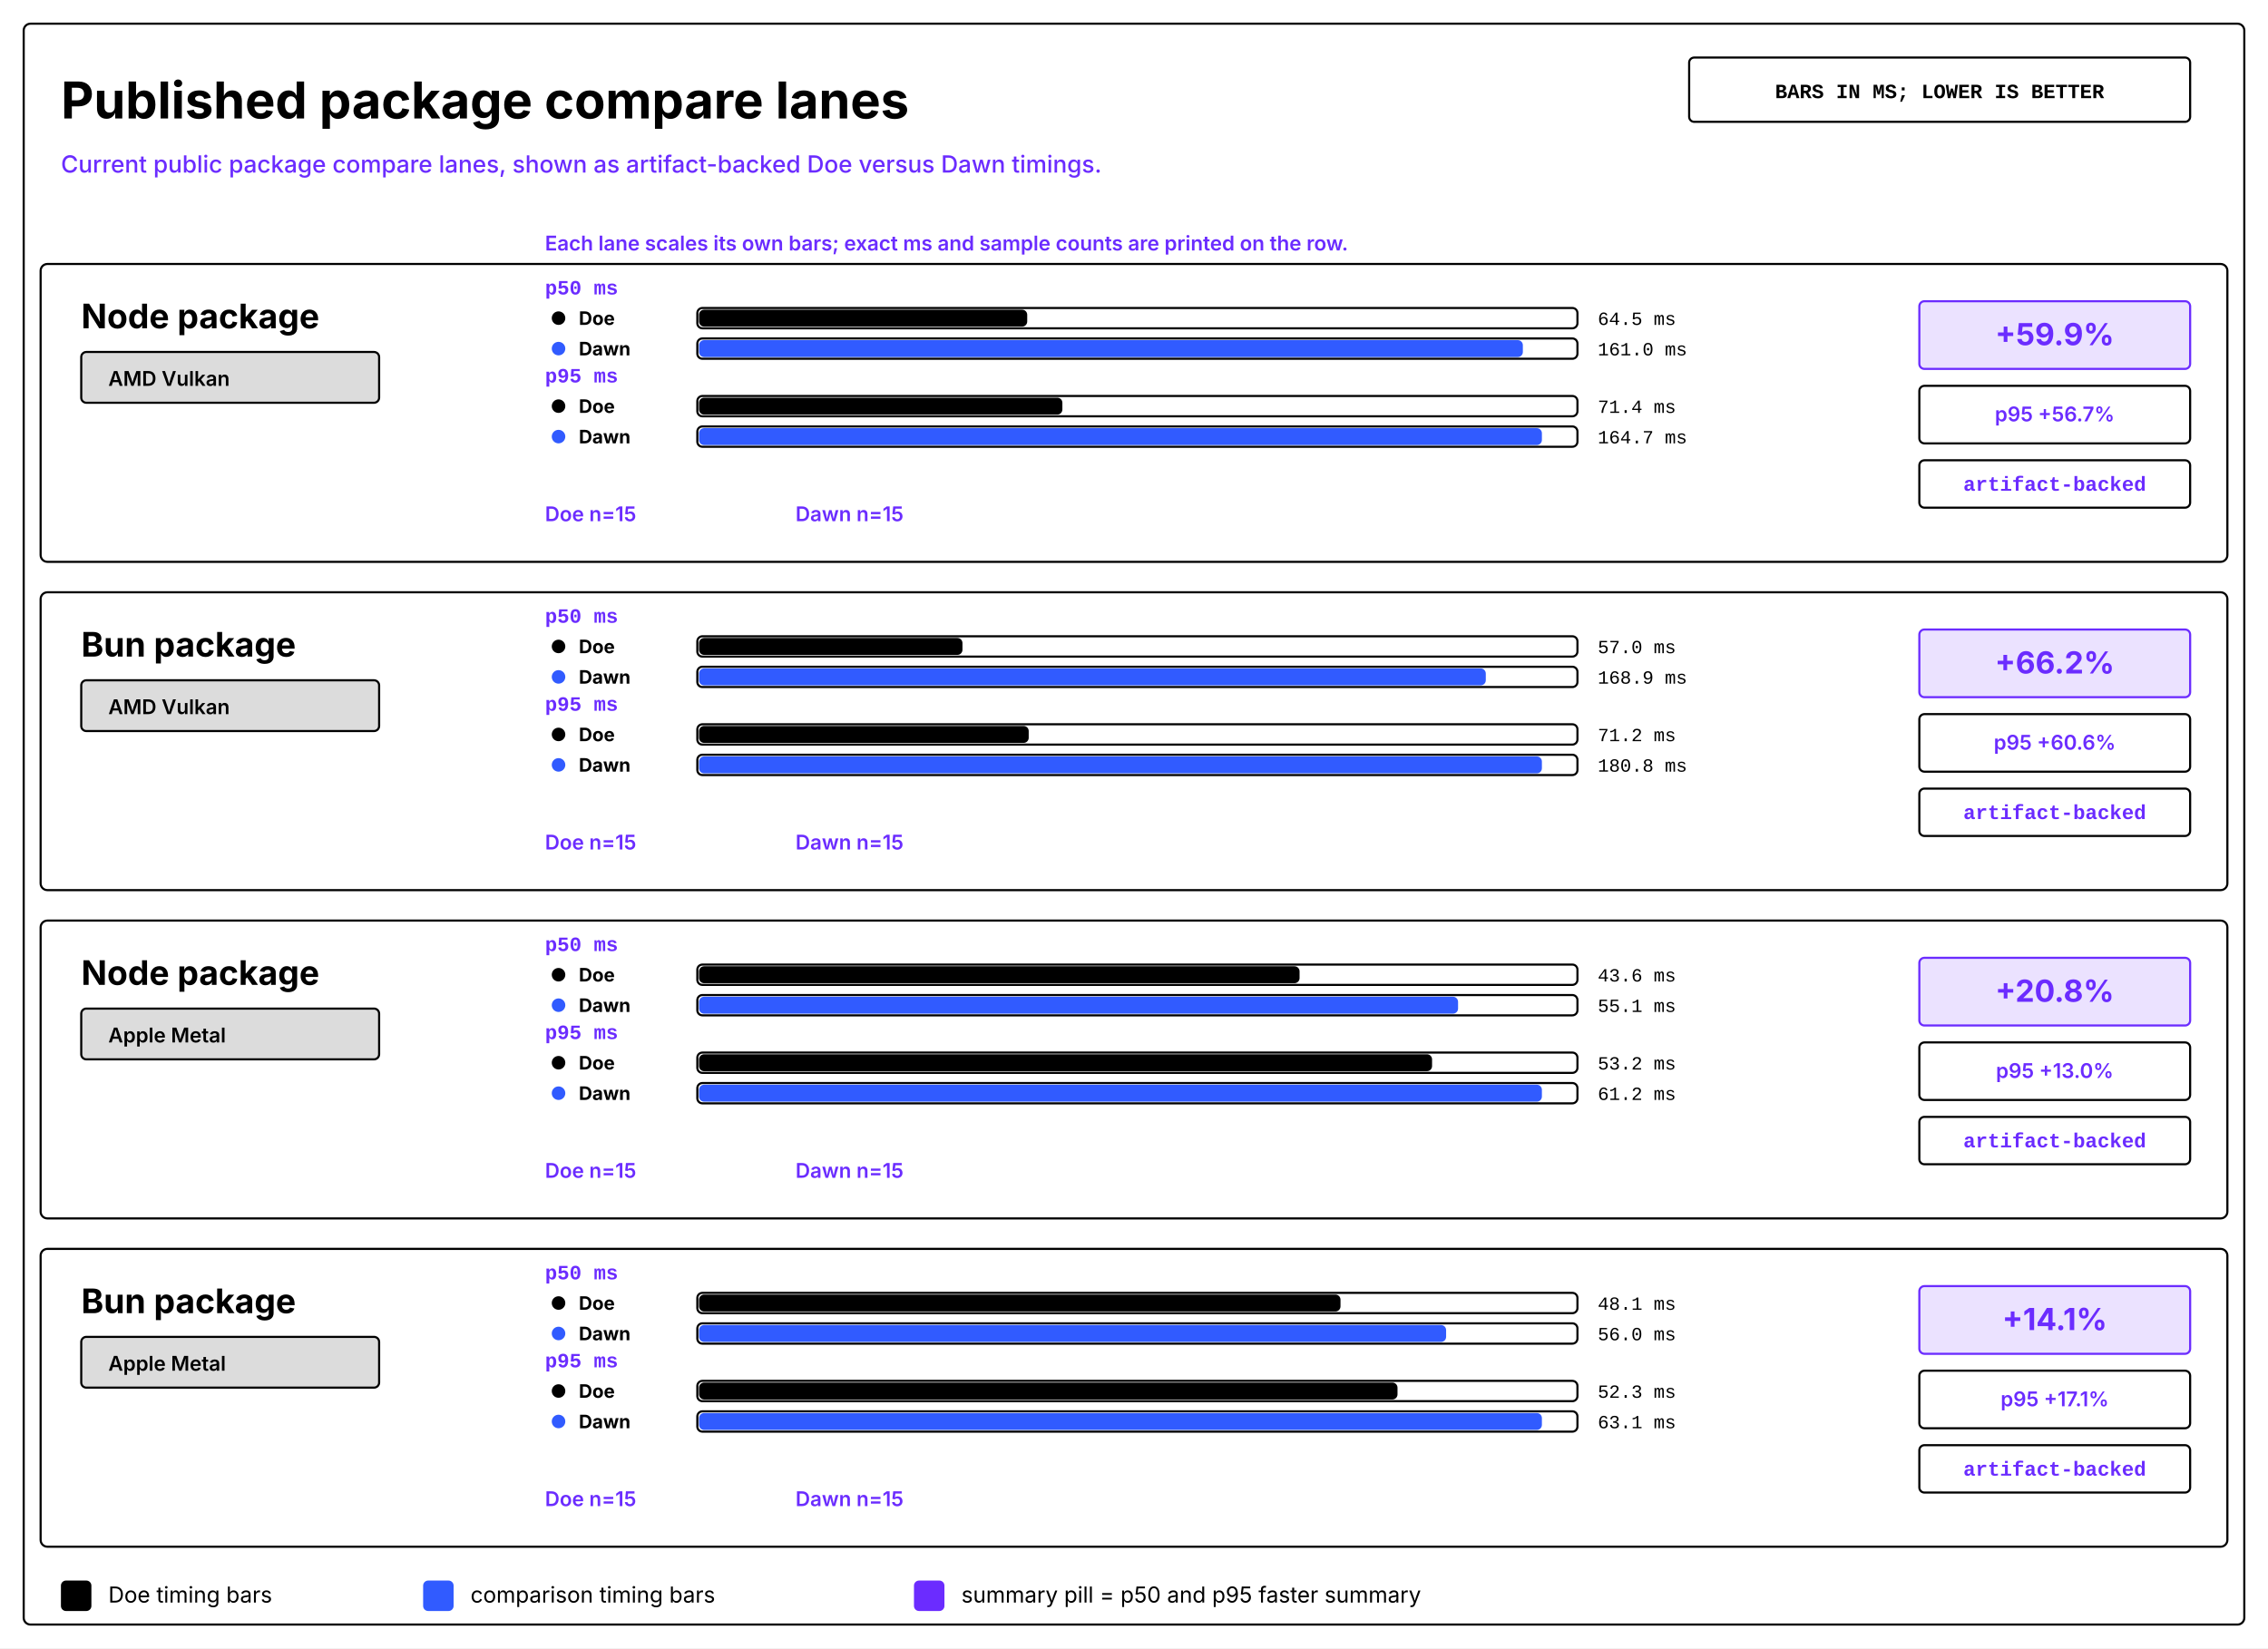
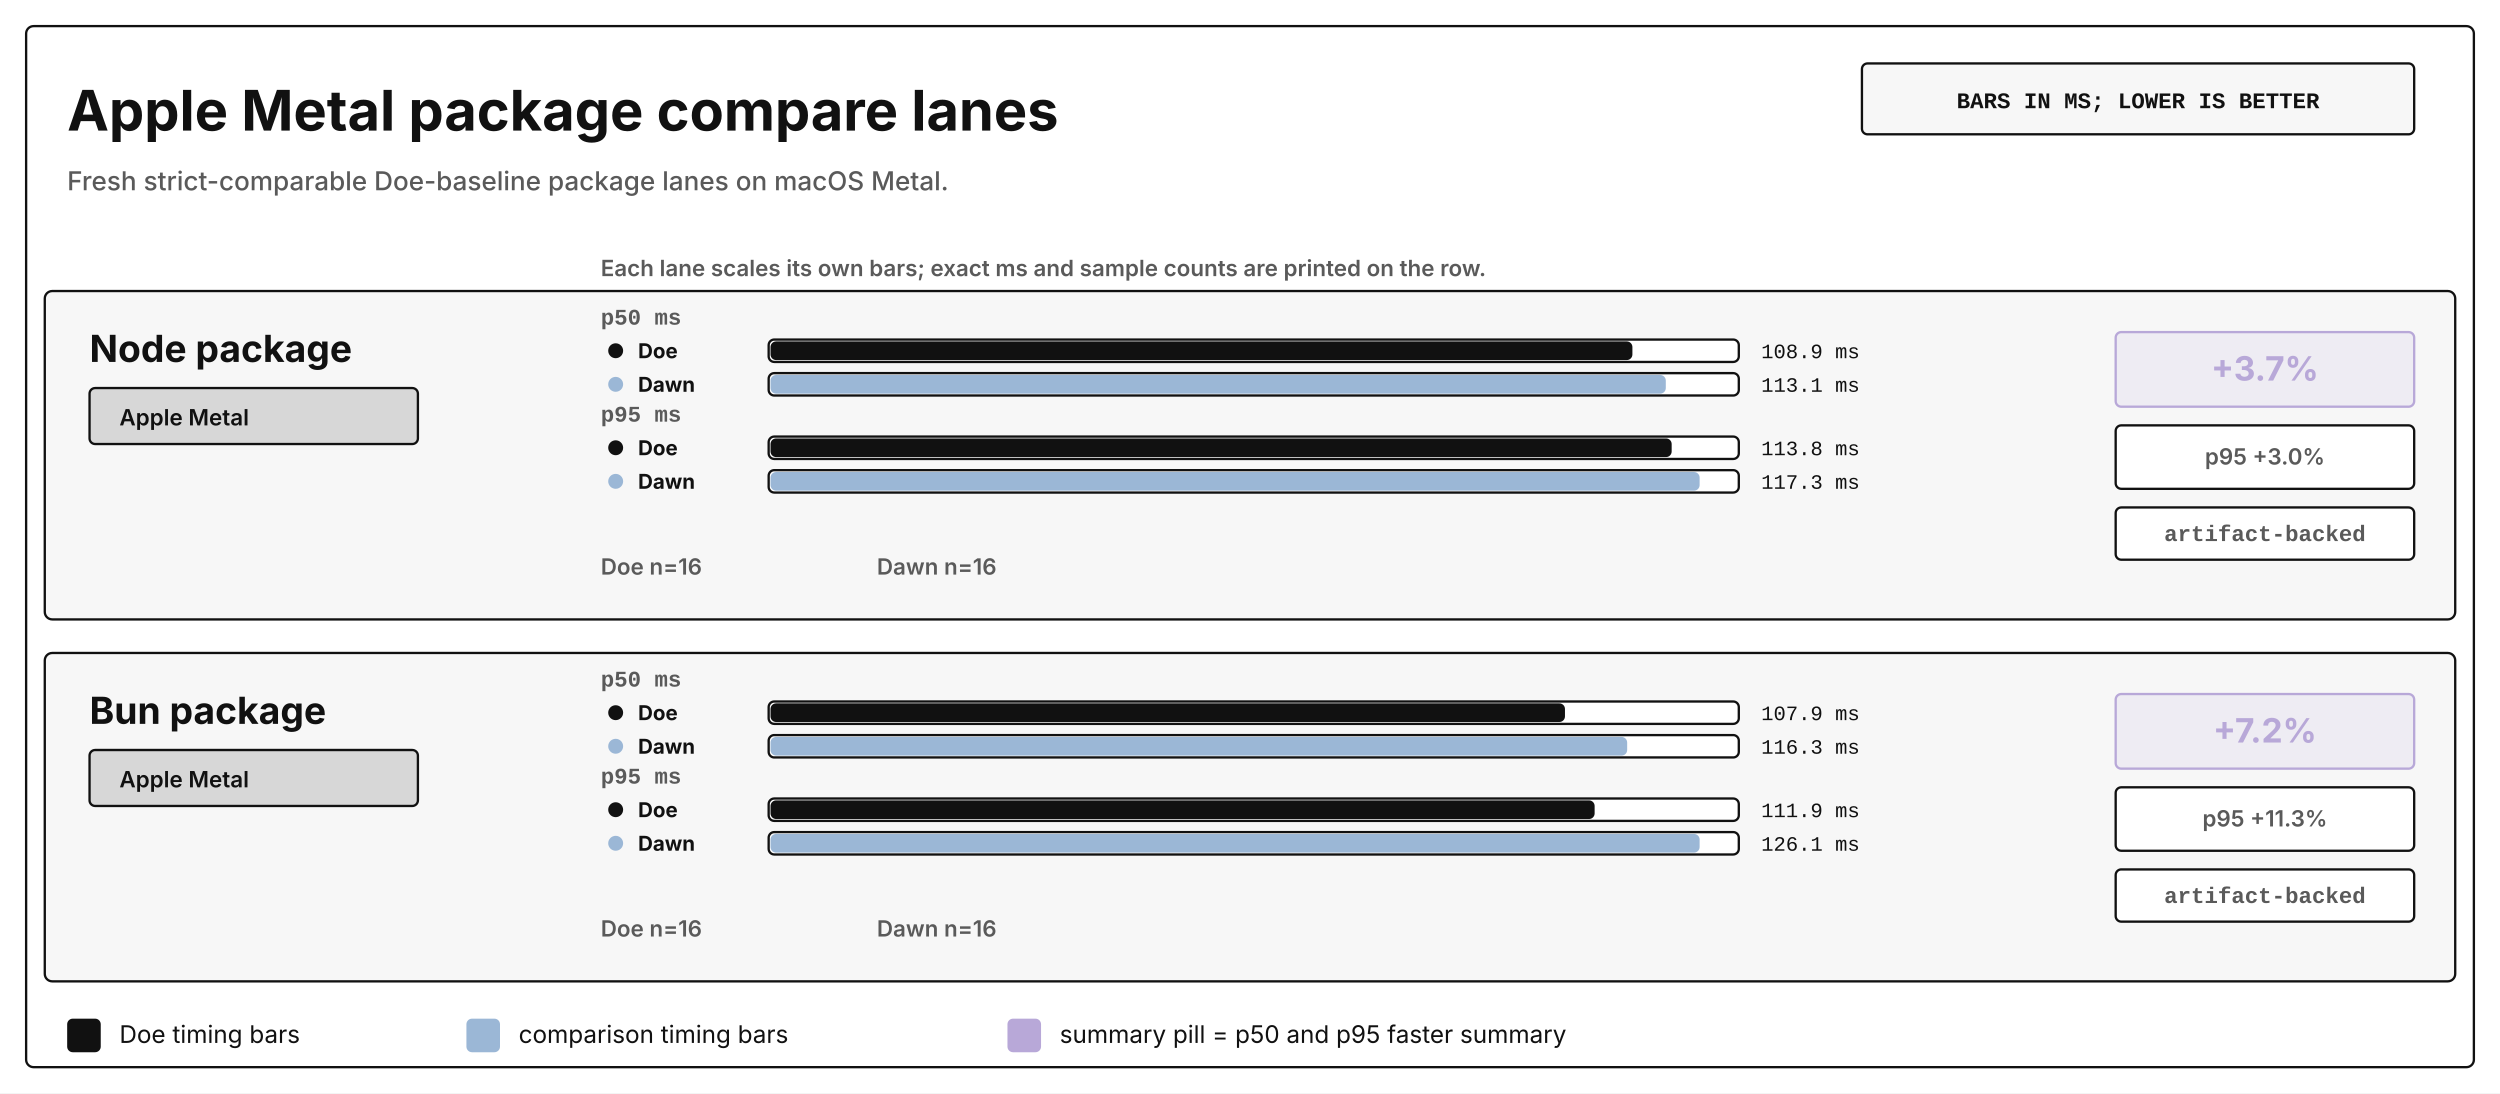
- <svg xmlns="http://www.w3.org/2000/svg" width="1340" height="974" viewBox="0 0 1340 974" role="img" aria-labelledby="chart-title chart-desc">
+ <svg xmlns="http://www.w3.org/2000/svg" width="1340" height="586" viewBox="0 0 1340 586" role="img" aria-labelledby="chart-title chart-desc">
  <defs>
    <style>
-   text { fill: #000000; font-family: Inter, 'Segoe UI', 'Helvetica Neue', Arial, sans-serif; letter-spacing: 0; }
+   text { fill: #111111; font-family: Inter, 'Segoe UI', 'Helvetica Neue', Arial, sans-serif; letter-spacing: 0; }
  .ev-title { font-size: 30px; font-weight: 700; }
-   .ev-subtitle { font-size: 14px; fill: #6b2cff; font-weight: 500; }
+   .ev-subtitle { font-size: 14px; fill: #5a5a5a; font-weight: 500; }
  .ev-node-title { font-size: 20px; font-weight: 700; }
-   .ev-label { font-size: 12px; fill: #6b2cff; font-weight: 600; }
+   .ev-label { font-size: 12px; fill: #5a5a5a; font-weight: 600; }
  .ev-mono { font-family: SFMono-Regular, Menlo, Consolas, 'Liberation Mono', monospace; }
</style>
  </defs>
-   <rect x="0" y="0" width="1340" height="974" fill="#ffffff" />
-   <rect x="14" y="14" width="1312" height="946" rx="4" fill="#ffffff" stroke="#000000" stroke-width="1.25" />
-   <text x="36" y="70" class="ev-title">Published package compare lanes</text>
-   <text x="36" y="102" class="ev-subtitle">Current public package compare lanes, shown as artifact-backed Doe versus Dawn timings.</text>
-   <rect x="998" y="34" width="296" height="38" rx="3" fill="#ffffff" stroke="#000000" stroke-width="1.25" />
-   <text x="1146" y="58" text-anchor="middle" class="ev-label ev-mono" style="fill:#000000">BARS IN MS; LOWER IS BETTER</text>
+   <rect x="0" y="0" width="1340" height="586" fill="#ffffff" />
+   <rect x="14" y="14" width="1312" height="558" rx="4" fill="#ffffff" stroke="#111111" stroke-width="1.25" />
+   <text x="36" y="70" class="ev-title">Apple Metal package compare lanes</text>
+   <text x="36" y="102" class="ev-subtitle">Fresh strict-comparable Doe-baseline package lanes on macOS Metal.</text>
+   <rect x="998" y="34" width="296" height="38" rx="3" fill="#f7f7f7" stroke="#111111" stroke-width="1.25" />
+   <text x="1146" y="58" text-anchor="middle" class="ev-label ev-mono" style="fill:#111111">BARS IN MS; LOWER IS BETTER</text>
  <text x="322" y="148" class="ev-label">Each lane scales its own bars; exact ms and sample counts are printed on the row.</text>
-   <rect x="24" y="156" width="1292" height="176" rx="4" fill="#ffffff" stroke="#000000" stroke-width="1.25" />
+   <rect x="24" y="156" width="1292" height="176" rx="4" fill="#f7f7f7" stroke="#111111" stroke-width="1.25" />
  <text x="48" y="194" class="ev-node-title">Node package</text>
-   <rect x="48" y="208" width="176" height="30" rx="3" fill="#000000" fill-opacity="0.14" stroke="#000000" stroke-width="1.25" />
-   <text x="64" y="228" class="ev-label" style="fill:#000000">AMD Vulkan</text>
+   <rect x="48" y="208" width="176" height="30" rx="3" fill="#111111" fill-opacity="0.14" stroke="#111111" stroke-width="1.25" />
+   <text x="64" y="228" class="ev-label" style="fill:#111111">Apple Metal</text>
  <text x="322" y="174" class="ev-label ev-mono">p50 ms</text>
-   <circle cx="330" cy="188" r="4" fill="#000000" />
+   <circle cx="330" cy="188" r="4" fill="#111111" />
  <text x="342" y="192" font-size="11" font-weight="700">Doe</text>
-   <rect x="412" y="182" width="520" height="12" rx="3" fill="#ffffff" stroke="#000000" stroke-width="1.25" />
-   <rect x="413" y="183" width="193.906" height="10" rx="3" fill="#000000" />
-   <text x="944" y="192" class="ev-mono" font-size="11">64.5 ms</text>
-   <circle cx="330" cy="206" r="4" fill="#315bff" />
+   <rect x="412" y="182" width="520" height="12" rx="3" fill="#ffffff" stroke="#111111" stroke-width="1.25" />
+   <rect x="413" y="183" width="461.969" height="10" rx="3" fill="#111111" />
+   <text x="944" y="192" class="ev-mono" font-size="11">108.9 ms</text>
+   <circle cx="330" cy="206" r="4" fill="#9bb7d6" />
  <text x="342" y="210" font-size="11" font-weight="700">Dawn</text>
-   <rect x="412" y="200" width="520" height="12" rx="3" fill="#ffffff" stroke="#000000" stroke-width="1.25" />
-   <rect x="413" y="201" width="486.749" height="10" rx="3" fill="#315bff" />
-   <text x="944" y="210" class="ev-mono" font-size="11">161.0 ms</text>
+   <rect x="412" y="200" width="520" height="12" rx="3" fill="#ffffff" stroke="#111111" stroke-width="1.25" />
+   <rect x="413" y="201" width="479.871" height="10" rx="3" fill="#9bb7d6" />
+   <text x="944" y="210" class="ev-mono" font-size="11">113.1 ms</text>
  <text x="322" y="226" class="ev-label ev-mono">p95 ms</text>
-   <circle cx="330" cy="240" r="4" fill="#000000" />
+   <circle cx="330" cy="240" r="4" fill="#111111" />
  <text x="342" y="244" font-size="11" font-weight="700">Doe</text>
-   <rect x="412" y="234" width="520" height="12" rx="3" fill="#ffffff" stroke="#000000" stroke-width="1.25" />
-   <rect x="413" y="235" width="214.684" height="10" rx="3" fill="#000000" />
-   <text x="944" y="244" class="ev-mono" font-size="11">71.4 ms</text>
-   <circle cx="330" cy="258" r="4" fill="#315bff" />
+   <rect x="412" y="234" width="520" height="12" rx="3" fill="#ffffff" stroke="#111111" stroke-width="1.25" />
+   <rect x="413" y="235" width="483.012" height="10" rx="3" fill="#111111" />
+   <text x="944" y="244" class="ev-mono" font-size="11">113.8 ms</text>
+   <circle cx="330" cy="258" r="4" fill="#9bb7d6" />
  <text x="342" y="262" font-size="11" font-weight="700">Dawn</text>
-   <rect x="412" y="252" width="520" height="12" rx="3" fill="#ffffff" stroke="#000000" stroke-width="1.25" />
-   <rect x="413" y="253" width="498" height="10" rx="3" fill="#315bff" />
-   <text x="944" y="262" class="ev-mono" font-size="11">164.7 ms</text>
-   <text x="322" y="308" class="ev-label">Doe n=15</text>
-   <text x="470" y="308" class="ev-label">Dawn n=15</text>
-   <rect x="1134" y="178" width="160" height="40" rx="3" fill="#6b2cff" fill-opacity="0.14" stroke="#6b2cff" stroke-width="1.25" />
-   <text x="1214" y="204" text-anchor="middle" font-size="18" font-weight="700" style="fill:#6b2cff">+59.9%</text>
-   <rect x="1134" y="228" width="160" height="34" rx="3" fill="#ffffff" stroke="#000000" stroke-width="1.25" />
-   <text x="1214" y="249" text-anchor="middle" class="ev-label">p95 +56.7%</text>
-   <rect x="1134" y="272" width="160" height="28" rx="3" fill="#ffffff" stroke="#000000" stroke-width="1.25" />
+   <rect x="412" y="252" width="520" height="12" rx="3" fill="#ffffff" stroke="#111111" stroke-width="1.25" />
+   <rect x="413" y="253" width="498" height="10" rx="3" fill="#9bb7d6" />
+   <text x="944" y="262" class="ev-mono" font-size="11">117.3 ms</text>
+   <text x="322" y="308" class="ev-label">Doe n=16</text>
+   <text x="470" y="308" class="ev-label">Dawn n=16</text>
+   <rect x="1134" y="178" width="160" height="40" rx="3" fill="#b8a8d8" fill-opacity="0.14" stroke="#b8a8d8" stroke-width="1.25" />
+   <text x="1214" y="204" text-anchor="middle" font-size="18" font-weight="700" style="fill:#b8a8d8">+3.7%</text>
+   <rect x="1134" y="228" width="160" height="34" rx="3" fill="#ffffff" stroke="#111111" stroke-width="1.25" />
+   <text x="1214" y="249" text-anchor="middle" class="ev-label">p95 +3.0%</text>
+   <rect x="1134" y="272" width="160" height="28" rx="3" fill="#ffffff" stroke="#111111" stroke-width="1.25" />
  <text x="1214" y="290" text-anchor="middle" class="ev-label ev-mono">artifact-backed</text>
-   <rect x="24" y="350" width="1292" height="176" rx="4" fill="#ffffff" stroke="#000000" stroke-width="1.25" />
+   <rect x="24" y="350" width="1292" height="176" rx="4" fill="#f7f7f7" stroke="#111111" stroke-width="1.25" />
  <text x="48" y="388" class="ev-node-title">Bun package</text>
-   <rect x="48" y="402" width="176" height="30" rx="3" fill="#000000" fill-opacity="0.14" stroke="#000000" stroke-width="1.25" />
-   <text x="64" y="422" class="ev-label" style="fill:#000000">AMD Vulkan</text>
+   <rect x="48" y="402" width="176" height="30" rx="3" fill="#111111" fill-opacity="0.14" stroke="#111111" stroke-width="1.25" />
+   <text x="64" y="422" class="ev-label" style="fill:#111111">Apple Metal</text>
  <text x="322" y="368" class="ev-label ev-mono">p50 ms</text>
-   <circle cx="330" cy="382" r="4" fill="#000000" />
+   <circle cx="330" cy="382" r="4" fill="#111111" />
  <text x="342" y="386" font-size="11" font-weight="700">Doe</text>
-   <rect x="412" y="376" width="520" height="12" rx="3" fill="#ffffff" stroke="#000000" stroke-width="1.25" />
-   <rect x="413" y="377" width="155.653" height="10" rx="3" fill="#000000" />
-   <text x="944" y="386" class="ev-mono" font-size="11">57.0 ms</text>
-   <circle cx="330" cy="400" r="4" fill="#315bff" />
+   <rect x="412" y="376" width="520" height="12" rx="3" fill="#ffffff" stroke="#111111" stroke-width="1.25" />
+   <rect x="413" y="377" width="425.824" height="10" rx="3" fill="#111111" />
+   <text x="944" y="386" class="ev-mono" font-size="11">107.9 ms</text>
+   <circle cx="330" cy="400" r="4" fill="#9bb7d6" />
  <text x="342" y="404" font-size="11" font-weight="700">Dawn</text>
-   <rect x="412" y="394" width="520" height="12" rx="3" fill="#ffffff" stroke="#000000" stroke-width="1.25" />
-   <rect x="413" y="395" width="464.851" height="10" rx="3" fill="#315bff" />
-   <text x="944" y="404" class="ev-mono" font-size="11">168.9 ms</text>
+   <rect x="412" y="394" width="520" height="12" rx="3" fill="#ffffff" stroke="#111111" stroke-width="1.25" />
+   <rect x="413" y="395" width="459.165" height="10" rx="3" fill="#9bb7d6" />
+   <text x="944" y="404" class="ev-mono" font-size="11">116.3 ms</text>
  <text x="322" y="420" class="ev-label ev-mono">p95 ms</text>
-   <circle cx="330" cy="434" r="4" fill="#000000" />
+   <circle cx="330" cy="434" r="4" fill="#111111" />
  <text x="342" y="438" font-size="11" font-weight="700">Doe</text>
-   <rect x="412" y="428" width="520" height="12" rx="3" fill="#ffffff" stroke="#000000" stroke-width="1.25" />
-   <rect x="413" y="429" width="194.793" height="10" rx="3" fill="#000000" />
-   <text x="944" y="438" class="ev-mono" font-size="11">71.2 ms</text>
-   <circle cx="330" cy="452" r="4" fill="#315bff" />
+   <rect x="412" y="428" width="520" height="12" rx="3" fill="#ffffff" stroke="#111111" stroke-width="1.25" />
+   <rect x="413" y="429" width="441.724" height="10" rx="3" fill="#111111" />
+   <text x="944" y="438" class="ev-mono" font-size="11">111.9 ms</text>
+   <circle cx="330" cy="452" r="4" fill="#9bb7d6" />
  <text x="342" y="456" font-size="11" font-weight="700">Dawn</text>
-   <rect x="412" y="446" width="520" height="12" rx="3" fill="#ffffff" stroke="#000000" stroke-width="1.25" />
-   <rect x="413" y="447" width="498" height="10" rx="3" fill="#315bff" />
-   <text x="944" y="456" class="ev-mono" font-size="11">180.8 ms</text>
-   <text x="322" y="502" class="ev-label">Doe n=15</text>
-   <text x="470" y="502" class="ev-label">Dawn n=15</text>
-   <rect x="1134" y="372" width="160" height="40" rx="3" fill="#6b2cff" fill-opacity="0.14" stroke="#6b2cff" stroke-width="1.25" />
-   <text x="1214" y="398" text-anchor="middle" font-size="18" font-weight="700" style="fill:#6b2cff">+66.2%</text>
-   <rect x="1134" y="422" width="160" height="34" rx="3" fill="#ffffff" stroke="#000000" stroke-width="1.25" />
-   <text x="1214" y="443" text-anchor="middle" class="ev-label">p95 +60.6%</text>
-   <rect x="1134" y="466" width="160" height="28" rx="3" fill="#ffffff" stroke="#000000" stroke-width="1.25" />
+   <rect x="412" y="446" width="520" height="12" rx="3" fill="#ffffff" stroke="#111111" stroke-width="1.25" />
+   <rect x="413" y="447" width="498" height="10" rx="3" fill="#9bb7d6" />
+   <text x="944" y="456" class="ev-mono" font-size="11">126.1 ms</text>
+   <text x="322" y="502" class="ev-label">Doe n=16</text>
+   <text x="470" y="502" class="ev-label">Dawn n=16</text>
+   <rect x="1134" y="372" width="160" height="40" rx="3" fill="#b8a8d8" fill-opacity="0.14" stroke="#b8a8d8" stroke-width="1.25" />
+   <text x="1214" y="398" text-anchor="middle" font-size="18" font-weight="700" style="fill:#b8a8d8">+7.2%</text>
+   <rect x="1134" y="422" width="160" height="34" rx="3" fill="#ffffff" stroke="#111111" stroke-width="1.25" />
+   <text x="1214" y="443" text-anchor="middle" class="ev-label">p95 +11.3%</text>
+   <rect x="1134" y="466" width="160" height="28" rx="3" fill="#ffffff" stroke="#111111" stroke-width="1.25" />
  <text x="1214" y="484" text-anchor="middle" class="ev-label ev-mono">artifact-backed</text>
-   <rect x="24" y="544" width="1292" height="176" rx="4" fill="#ffffff" stroke="#000000" stroke-width="1.25" />
-   <text x="48" y="582" class="ev-node-title">Node package</text>
-   <rect x="48" y="596" width="176" height="30" rx="3" fill="#000000" fill-opacity="0.14" stroke="#000000" stroke-width="1.25" />
-   <text x="64" y="616" class="ev-label" style="fill:#000000">Apple Metal</text>
-   <text x="322" y="562" class="ev-label ev-mono">p50 ms</text>
-   <circle cx="330" cy="576" r="4" fill="#000000" />
-   <text x="342" y="580" font-size="11" font-weight="700">Doe</text>
-   <rect x="412" y="570" width="520" height="12" rx="3" fill="#ffffff" stroke="#000000" stroke-width="1.25" />
-   <rect x="413" y="571" width="354.825" height="10" rx="3" fill="#000000" />
-   <text x="944" y="580" class="ev-mono" font-size="11">43.6 ms</text>
-   <circle cx="330" cy="594" r="4" fill="#315bff" />
-   <text x="342" y="598" font-size="11" font-weight="700">Dawn</text>
-   <rect x="412" y="588" width="520" height="12" rx="3" fill="#ffffff" stroke="#000000" stroke-width="1.25" />
-   <rect x="413" y="589" width="448.466" height="10" rx="3" fill="#315bff" />
-   <text x="944" y="598" class="ev-mono" font-size="11">55.1 ms</text>
-   <text x="322" y="614" class="ev-label ev-mono">p95 ms</text>
-   <circle cx="330" cy="628" r="4" fill="#000000" />
-   <text x="342" y="632" font-size="11" font-weight="700">Doe</text>
-   <rect x="412" y="622" width="520" height="12" rx="3" fill="#ffffff" stroke="#000000" stroke-width="1.25" />
-   <rect x="413" y="623" width="433.108" height="10" rx="3" fill="#000000" />
-   <text x="944" y="632" class="ev-mono" font-size="11">53.2 ms</text>
-   <circle cx="330" cy="646" r="4" fill="#315bff" />
-   <text x="342" y="650" font-size="11" font-weight="700">Dawn</text>
-   <rect x="412" y="640" width="520" height="12" rx="3" fill="#ffffff" stroke="#000000" stroke-width="1.25" />
-   <rect x="413" y="641" width="498" height="10" rx="3" fill="#315bff" />
-   <text x="944" y="650" class="ev-mono" font-size="11">61.2 ms</text>
-   <text x="322" y="696" class="ev-label">Doe n=15</text>
-   <text x="470" y="696" class="ev-label">Dawn n=15</text>
-   <rect x="1134" y="566" width="160" height="40" rx="3" fill="#6b2cff" fill-opacity="0.14" stroke="#6b2cff" stroke-width="1.25" />
-   <text x="1214" y="592" text-anchor="middle" font-size="18" font-weight="700" style="fill:#6b2cff">+20.8%</text>
-   <rect x="1134" y="616" width="160" height="34" rx="3" fill="#ffffff" stroke="#000000" stroke-width="1.25" />
-   <text x="1214" y="637" text-anchor="middle" class="ev-label">p95 +13.0%</text>
-   <rect x="1134" y="660" width="160" height="28" rx="3" fill="#ffffff" stroke="#000000" stroke-width="1.25" />
-   <text x="1214" y="678" text-anchor="middle" class="ev-label ev-mono">artifact-backed</text>
-   <rect x="24" y="738" width="1292" height="176" rx="4" fill="#ffffff" stroke="#000000" stroke-width="1.25" />
-   <text x="48" y="776" class="ev-node-title">Bun package</text>
-   <rect x="48" y="790" width="176" height="30" rx="3" fill="#000000" fill-opacity="0.14" stroke="#000000" stroke-width="1.25" />
-   <text x="64" y="810" class="ev-label" style="fill:#000000">Apple Metal</text>
-   <text x="322" y="756" class="ev-label ev-mono">p50 ms</text>
-   <circle cx="330" cy="770" r="4" fill="#000000" />
-   <text x="342" y="774" font-size="11" font-weight="700">Doe</text>
-   <rect x="412" y="764" width="520" height="12" rx="3" fill="#ffffff" stroke="#000000" stroke-width="1.25" />
-   <rect x="413" y="765" width="379.004" height="10" rx="3" fill="#000000" />
-   <text x="944" y="774" class="ev-mono" font-size="11">48.1 ms</text>
-   <circle cx="330" cy="788" r="4" fill="#315bff" />
-   <text x="342" y="792" font-size="11" font-weight="700">Dawn</text>
-   <rect x="412" y="782" width="520" height="12" rx="3" fill="#ffffff" stroke="#000000" stroke-width="1.25" />
-   <rect x="413" y="783" width="441.403" height="10" rx="3" fill="#315bff" />
-   <text x="944" y="792" class="ev-mono" font-size="11">56.0 ms</text>
-   <text x="322" y="808" class="ev-label ev-mono">p95 ms</text>
-   <circle cx="330" cy="822" r="4" fill="#000000" />
-   <text x="342" y="826" font-size="11" font-weight="700">Doe</text>
-   <rect x="412" y="816" width="520" height="12" rx="3" fill="#ffffff" stroke="#000000" stroke-width="1.25" />
-   <rect x="413" y="817" width="412.687" height="10" rx="3" fill="#000000" />
-   <text x="944" y="826" class="ev-mono" font-size="11">52.3 ms</text>
-   <circle cx="330" cy="840" r="4" fill="#315bff" />
-   <text x="342" y="844" font-size="11" font-weight="700">Dawn</text>
-   <rect x="412" y="834" width="520" height="12" rx="3" fill="#ffffff" stroke="#000000" stroke-width="1.25" />
-   <rect x="413" y="835" width="498" height="10" rx="3" fill="#315bff" />
-   <text x="944" y="844" class="ev-mono" font-size="11">63.1 ms</text>
-   <text x="322" y="890" class="ev-label">Doe n=15</text>
-   <text x="470" y="890" class="ev-label">Dawn n=15</text>
-   <rect x="1134" y="760" width="160" height="40" rx="3" fill="#6b2cff" fill-opacity="0.14" stroke="#6b2cff" stroke-width="1.25" />
-   <text x="1214" y="786" text-anchor="middle" font-size="18" font-weight="700" style="fill:#6b2cff">+14.1%</text>
-   <rect x="1134" y="810" width="160" height="34" rx="3" fill="#ffffff" stroke="#000000" stroke-width="1.25" />
-   <text x="1214" y="831" text-anchor="middle" class="ev-label">p95 +17.1%</text>
-   <rect x="1134" y="854" width="160" height="28" rx="3" fill="#ffffff" stroke="#000000" stroke-width="1.25" />
-   <text x="1214" y="872" text-anchor="middle" class="ev-label ev-mono">artifact-backed</text>
-   <rect x="36" y="934" width="18" height="18" rx="3" fill="#000000" />
-   <text x="64" y="947" font-size="13">Doe timing bars</text>
-   <rect x="250" y="934" width="18" height="18" rx="3" fill="#315bff" />
-   <text x="278" y="947" font-size="13">comparison timing bars</text>
-   <rect x="540" y="934" width="18" height="18" rx="3" fill="#6b2cff" />
-   <text x="568" y="947" font-size="13">summary pill = p50 and p95 faster summary</text>
+   <rect x="36" y="546" width="18" height="18" rx="3" fill="#111111" />
+   <text x="64" y="559" font-size="13">Doe timing bars</text>
+   <rect x="250" y="546" width="18" height="18" rx="3" fill="#9bb7d6" />
+   <text x="278" y="559" font-size="13">comparison timing bars</text>
+   <rect x="540" y="546" width="18" height="18" rx="3" fill="#b8a8d8" />
+   <text x="568" y="559" font-size="13">summary pill = p50 and p95 faster summary</text>
</svg>
